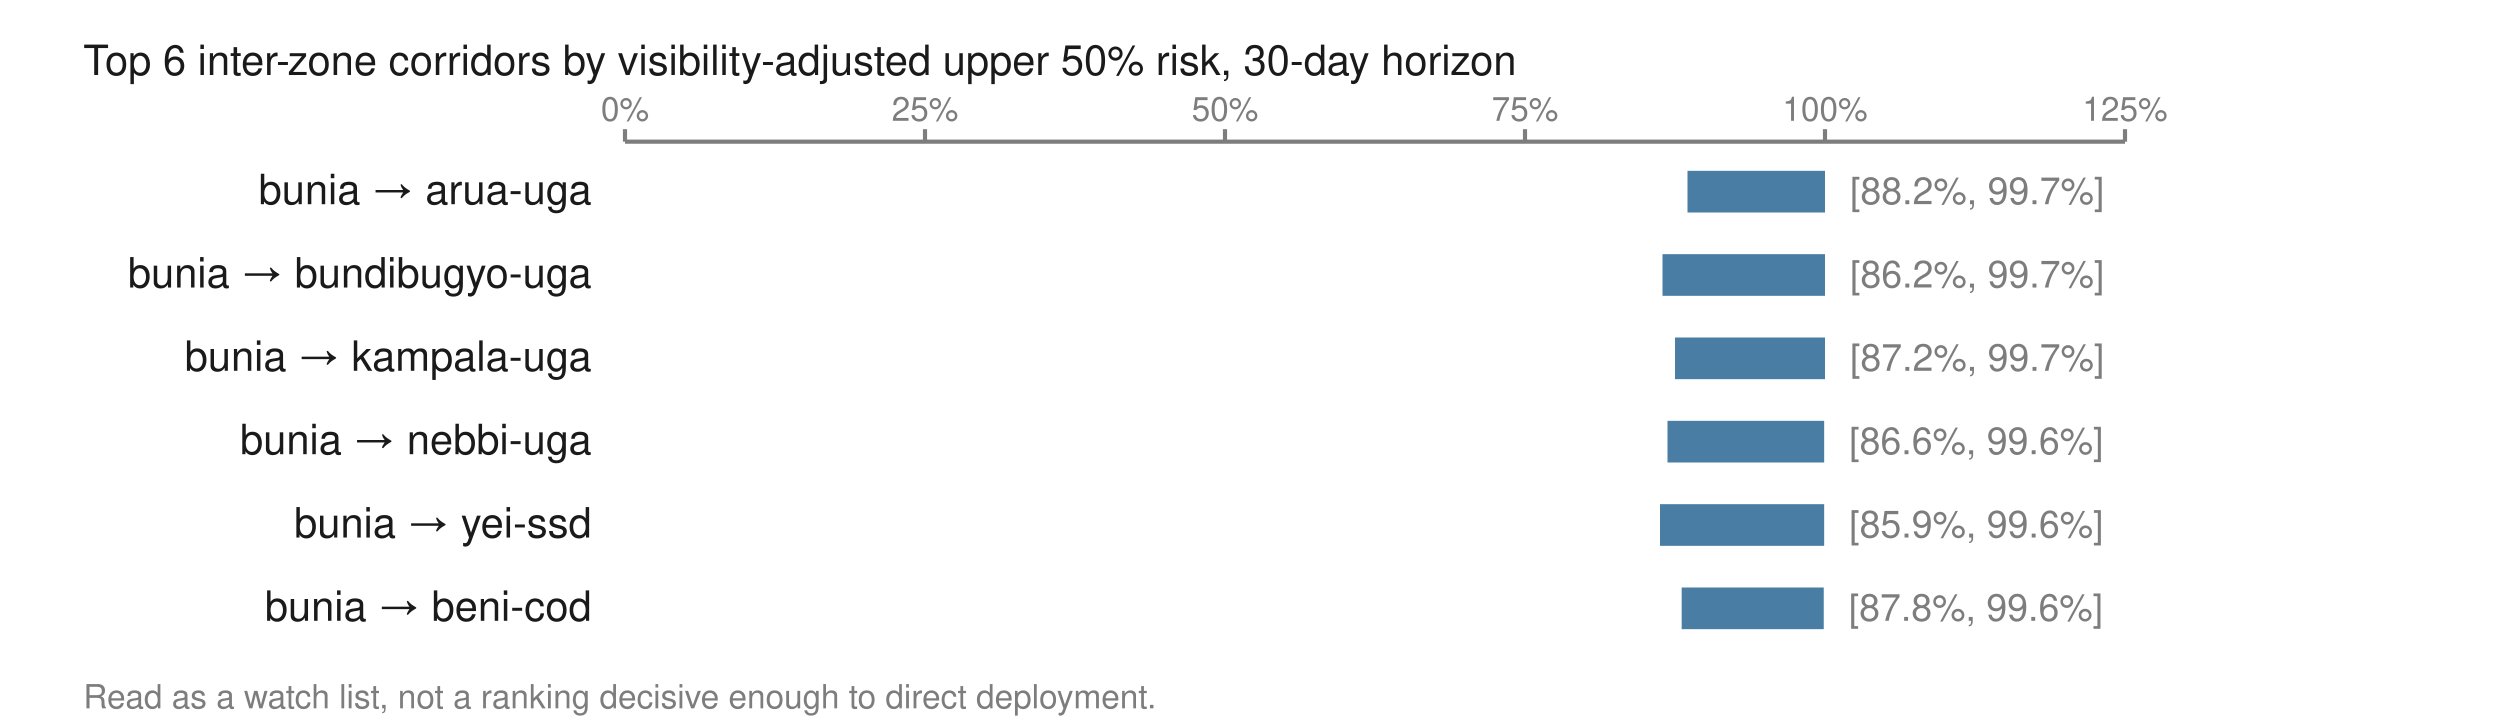
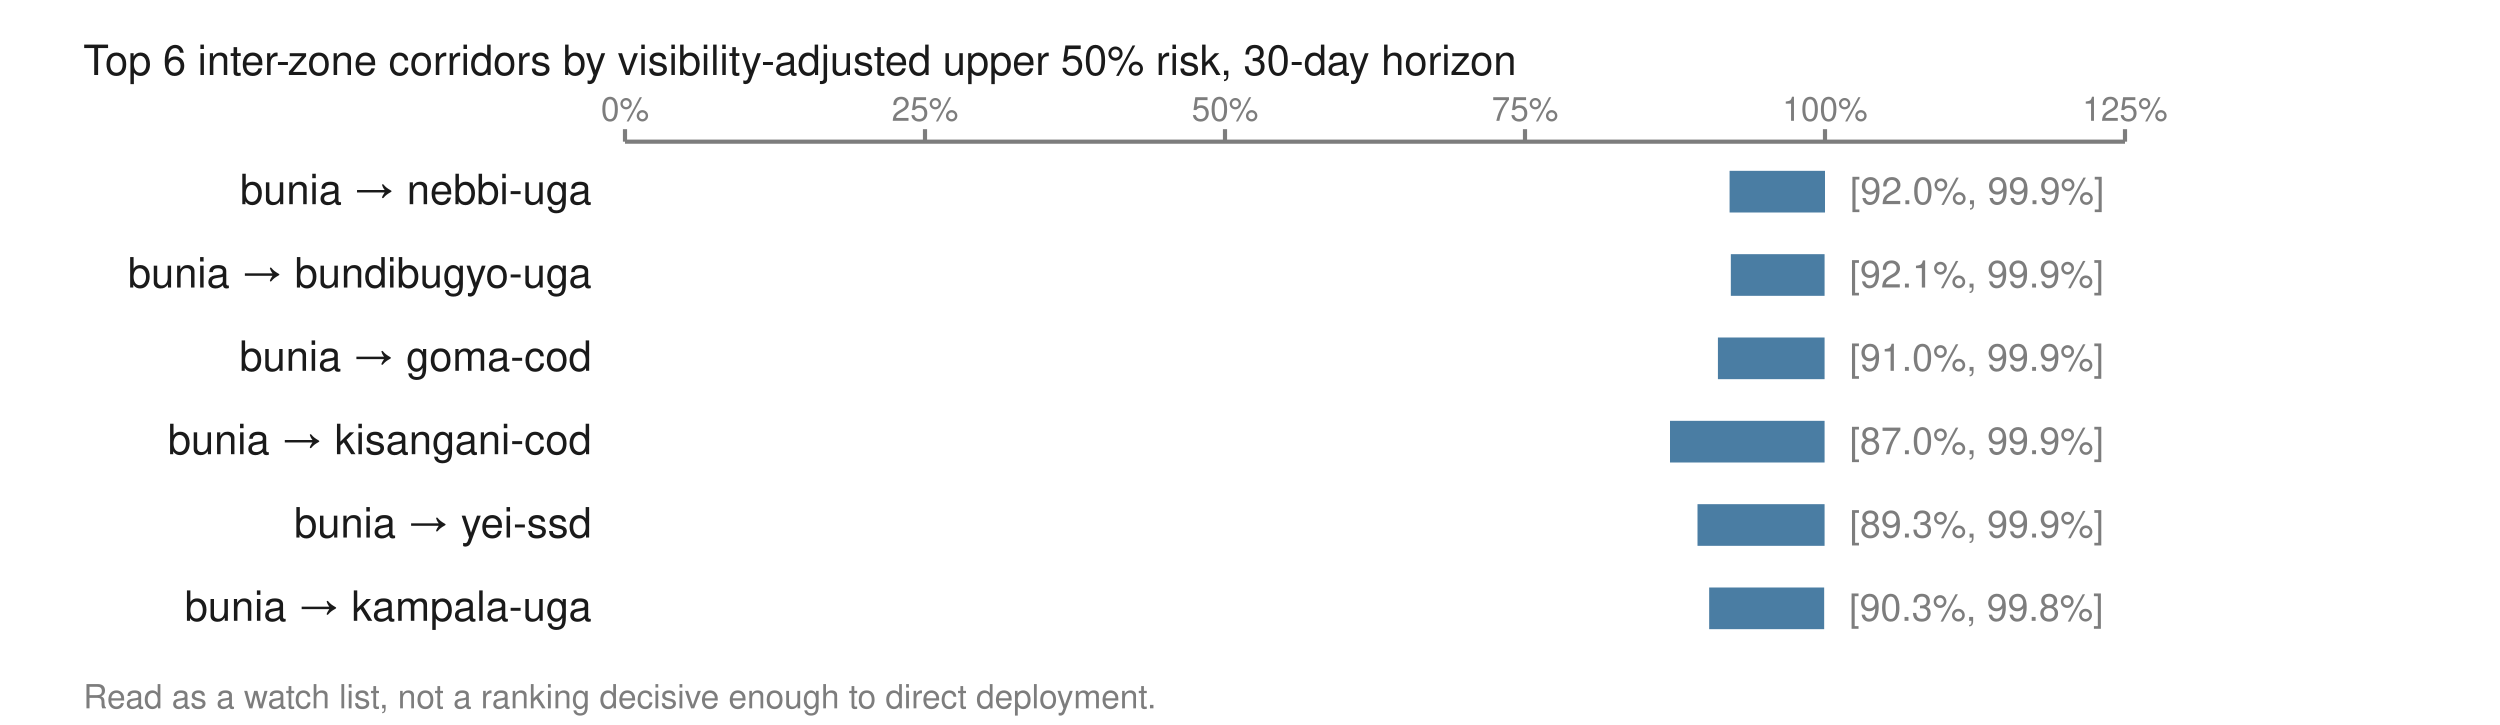
<svg xmlns="http://www.w3.org/2000/svg" viewBox="0 0 600 174" width="600" height="174" role="img" aria-labelledby="t">
  <text x="20.0" y="18.0" font-family="Helvetica,Arial,sans-serif" font-size="10" fill="#1a1a1a" font-weight="normal" text-anchor="start">Top 6 inter-zone corridors by visibility-adjusted upper 50% risk, 30-day horizon</text>
  <line x1="150.0" y1="34.0" x2="510.0" y2="34.0" stroke="#7d7d7d" stroke-width="1" />
  <line x1="150.0" y1="31.0" x2="150.0" y2="34.0" stroke="#7d7d7d" stroke-width="1" />
  <text x="150.0" y="29.0" font-family="Helvetica,Arial,sans-serif" font-size="8" fill="#7d7d7d" font-weight="normal" text-anchor="middle">0%</text>
  <line x1="222.0" y1="31.0" x2="222.0" y2="34.0" stroke="#7d7d7d" stroke-width="1" />
  <text x="222.0" y="29.0" font-family="Helvetica,Arial,sans-serif" font-size="8" fill="#7d7d7d" font-weight="normal" text-anchor="middle">25%</text>
  <line x1="294.0" y1="31.0" x2="294.0" y2="34.0" stroke="#7d7d7d" stroke-width="1" />
  <text x="294.0" y="29.0" font-family="Helvetica,Arial,sans-serif" font-size="8" fill="#7d7d7d" font-weight="normal" text-anchor="middle">50%</text>
  <line x1="366.0" y1="31.0" x2="366.0" y2="34.0" stroke="#7d7d7d" stroke-width="1" />
  <text x="366.0" y="29.0" font-family="Helvetica,Arial,sans-serif" font-size="8" fill="#7d7d7d" font-weight="normal" text-anchor="middle">75%</text>
  <line x1="438.0" y1="31.0" x2="438.0" y2="34.0" stroke="#7d7d7d" stroke-width="1" />
  <text x="438.0" y="29.0" font-family="Helvetica,Arial,sans-serif" font-size="8" fill="#7d7d7d" font-weight="normal" text-anchor="middle">100%</text>
  <line x1="510.0" y1="31.0" x2="510.0" y2="34.0" stroke="#7d7d7d" stroke-width="1" />
  <text x="510.0" y="29.0" font-family="Helvetica,Arial,sans-serif" font-size="8" fill="#7d7d7d" font-weight="normal" text-anchor="middle">125%</text>
-   <text x="142.0" y="49.0" font-family="Helvetica,Arial,sans-serif" font-size="10" fill="#1a1a1a" font-weight="normal" text-anchor="end">bunia → arua-uga</text>
-   <rect x="405.0" y="41.0" width="33.0" height="10.0" fill="#4a7da3" />
-   <text x="444.0" y="49.0" font-family="Helvetica,Arial,sans-serif" font-size="9" fill="#7d7d7d" font-weight="normal" text-anchor="start">[88.2%, 99.7%]</text>
+   <text x="142.0" y="49.0" font-family="Helvetica,Arial,sans-serif" font-size="10" fill="#1a1a1a" font-weight="normal" text-anchor="end">bunia → nebbi-uga</text>
+   <rect x="415.1" y="41.0" width="22.9" height="10.0" fill="#4a7da3" />
+   <text x="444.0" y="49.0" font-family="Helvetica,Arial,sans-serif" font-size="9" fill="#7d7d7d" font-weight="normal" text-anchor="start">[92.0%, 99.9%]</text>
  <text x="142.0" y="69.0" font-family="Helvetica,Arial,sans-serif" font-size="10" fill="#1a1a1a" font-weight="normal" text-anchor="end">bunia → bundibugyo-uga</text>
-   <rect x="399.0" y="61.0" width="39.0" height="10.0" fill="#4a7da3" />
-   <text x="444.0" y="69.0" font-family="Helvetica,Arial,sans-serif" font-size="9" fill="#7d7d7d" font-weight="normal" text-anchor="start">[86.2%, 99.7%]</text>
-   <text x="142.0" y="89.0" font-family="Helvetica,Arial,sans-serif" font-size="10" fill="#1a1a1a" font-weight="normal" text-anchor="end">bunia → kampala-uga</text>
-   <rect x="402.0" y="81.0" width="36.0" height="10.0" fill="#4a7da3" />
-   <text x="444.0" y="89.0" font-family="Helvetica,Arial,sans-serif" font-size="9" fill="#7d7d7d" font-weight="normal" text-anchor="start">[87.2%, 99.7%]</text>
-   <text x="142.0" y="109.0" font-family="Helvetica,Arial,sans-serif" font-size="10" fill="#1a1a1a" font-weight="normal" text-anchor="end">bunia → nebbi-uga</text>
-   <rect x="400.2" y="101.0" width="37.6" height="10.0" fill="#4a7da3" />
-   <text x="443.8" y="109.0" font-family="Helvetica,Arial,sans-serif" font-size="9" fill="#7d7d7d" font-weight="normal" text-anchor="start">[86.6%, 99.6%]</text>
+   <rect x="415.4" y="61.0" width="22.5" height="10.0" fill="#4a7da3" />
+   <text x="443.9" y="69.0" font-family="Helvetica,Arial,sans-serif" font-size="9" fill="#7d7d7d" font-weight="normal" text-anchor="start">[92.1%, 99.9%]</text>
+   <text x="142.0" y="89.0" font-family="Helvetica,Arial,sans-serif" font-size="10" fill="#1a1a1a" font-weight="normal" text-anchor="end">bunia → goma-cod</text>
+   <rect x="412.3" y="81.0" width="25.6" height="10.0" fill="#4a7da3" />
+   <text x="443.9" y="89.0" font-family="Helvetica,Arial,sans-serif" font-size="9" fill="#7d7d7d" font-weight="normal" text-anchor="start">[91.0%, 99.9%]</text>
+   <text x="142.0" y="109.0" font-family="Helvetica,Arial,sans-serif" font-size="10" fill="#1a1a1a" font-weight="normal" text-anchor="end">bunia → kisangani-cod</text>
+   <rect x="400.8" y="101.0" width="37.1" height="10.0" fill="#4a7da3" />
+   <text x="443.9" y="109.0" font-family="Helvetica,Arial,sans-serif" font-size="9" fill="#7d7d7d" font-weight="normal" text-anchor="start">[87.0%, 99.9%]</text>
  <text x="142.0" y="129.0" font-family="Helvetica,Arial,sans-serif" font-size="10" fill="#1a1a1a" font-weight="normal" text-anchor="end">bunia → yei-ssd</text>
-   <rect x="398.4" y="121.0" width="39.4" height="10.0" fill="#4a7da3" />
-   <text x="443.8" y="129.0" font-family="Helvetica,Arial,sans-serif" font-size="9" fill="#7d7d7d" font-weight="normal" text-anchor="start">[85.9%, 99.6%]</text>
-   <text x="142.0" y="149.0" font-family="Helvetica,Arial,sans-serif" font-size="10" fill="#1a1a1a" font-weight="normal" text-anchor="end">bunia → beni-cod</text>
-   <rect x="403.6" y="141.0" width="34.1" height="10.0" fill="#4a7da3" />
-   <text x="443.7" y="149.0" font-family="Helvetica,Arial,sans-serif" font-size="9" fill="#7d7d7d" font-weight="normal" text-anchor="start">[87.8%, 99.6%]</text>
+   <rect x="407.4" y="121.0" width="30.5" height="10.0" fill="#4a7da3" />
+   <text x="443.9" y="129.0" font-family="Helvetica,Arial,sans-serif" font-size="9" fill="#7d7d7d" font-weight="normal" text-anchor="start">[89.3%, 99.9%]</text>
+   <text x="142.0" y="149.0" font-family="Helvetica,Arial,sans-serif" font-size="10" fill="#1a1a1a" font-weight="normal" text-anchor="end">bunia → kampala-uga</text>
+   <rect x="410.2" y="141.0" width="27.6" height="10.0" fill="#4a7da3" />
+   <text x="443.8" y="149.0" font-family="Helvetica,Arial,sans-serif" font-size="9" fill="#7d7d7d" font-weight="normal" text-anchor="start">[90.3%, 99.8%]</text>
  <text x="20.0" y="170.0" font-family="Helvetica,Arial,sans-serif" font-size="8" fill="#7d7d7d" font-weight="normal" text-anchor="start">Read as a watch list, not a ranking decisive enough to direct deployment.</text>
</svg>
